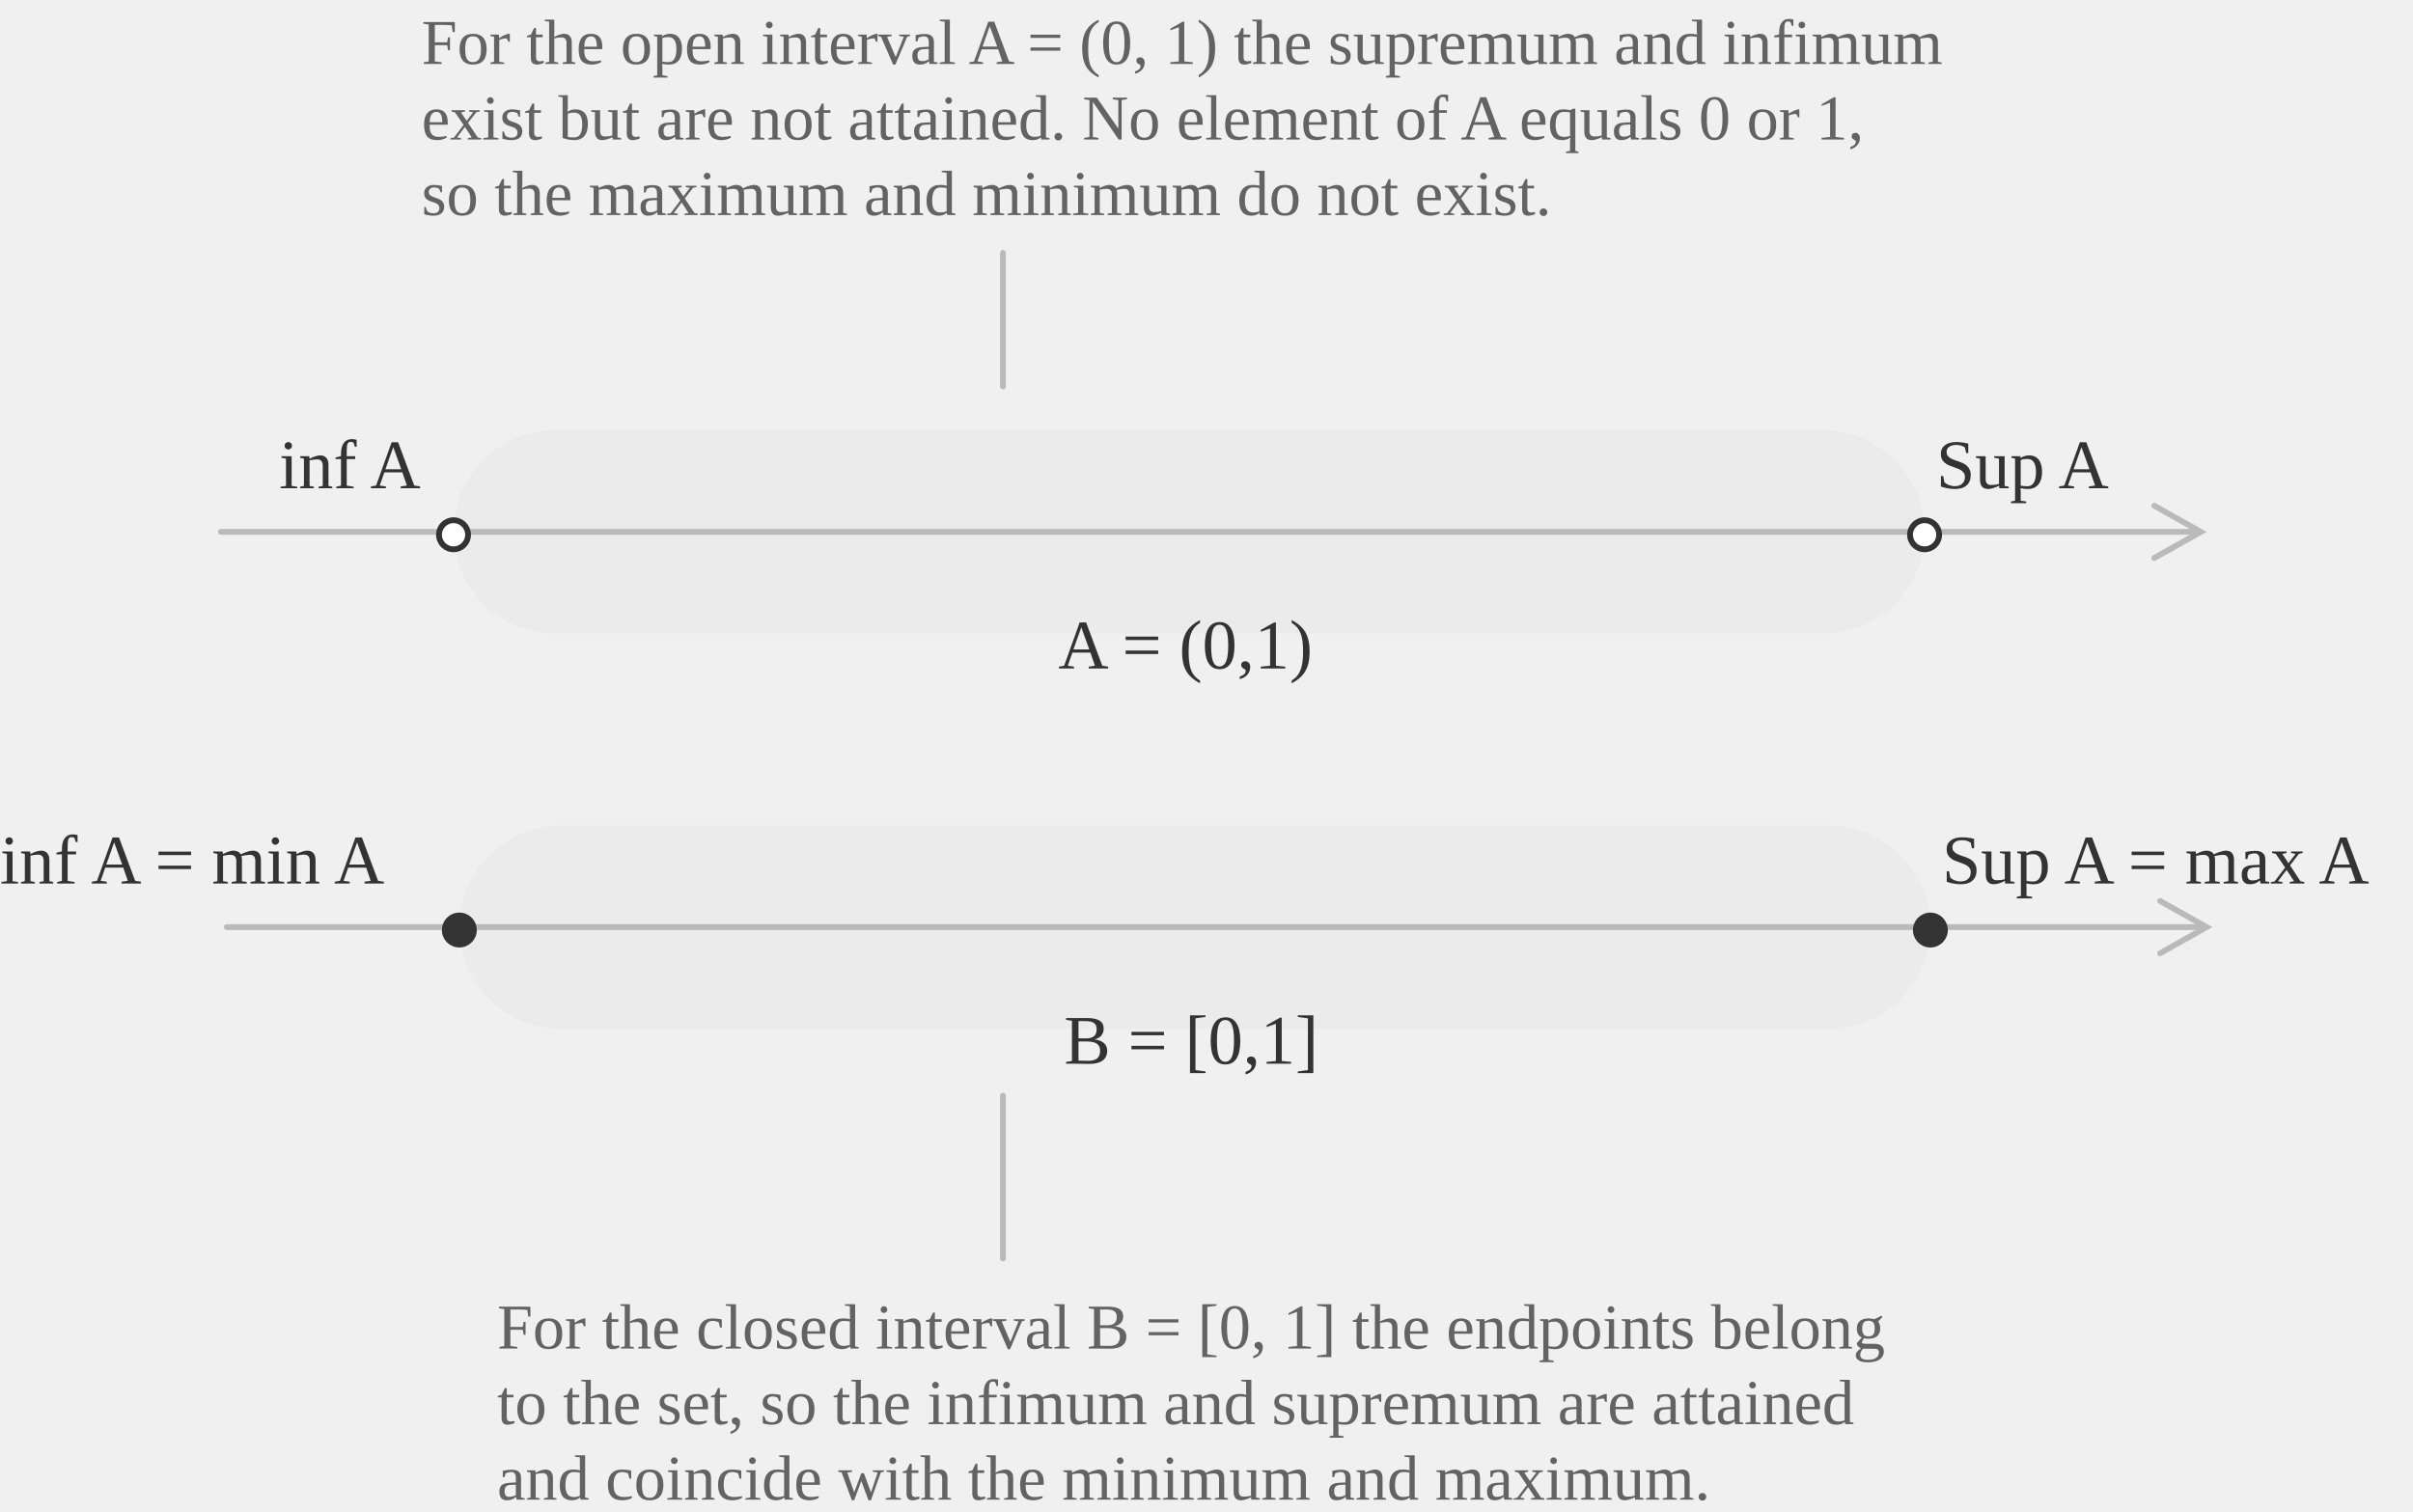
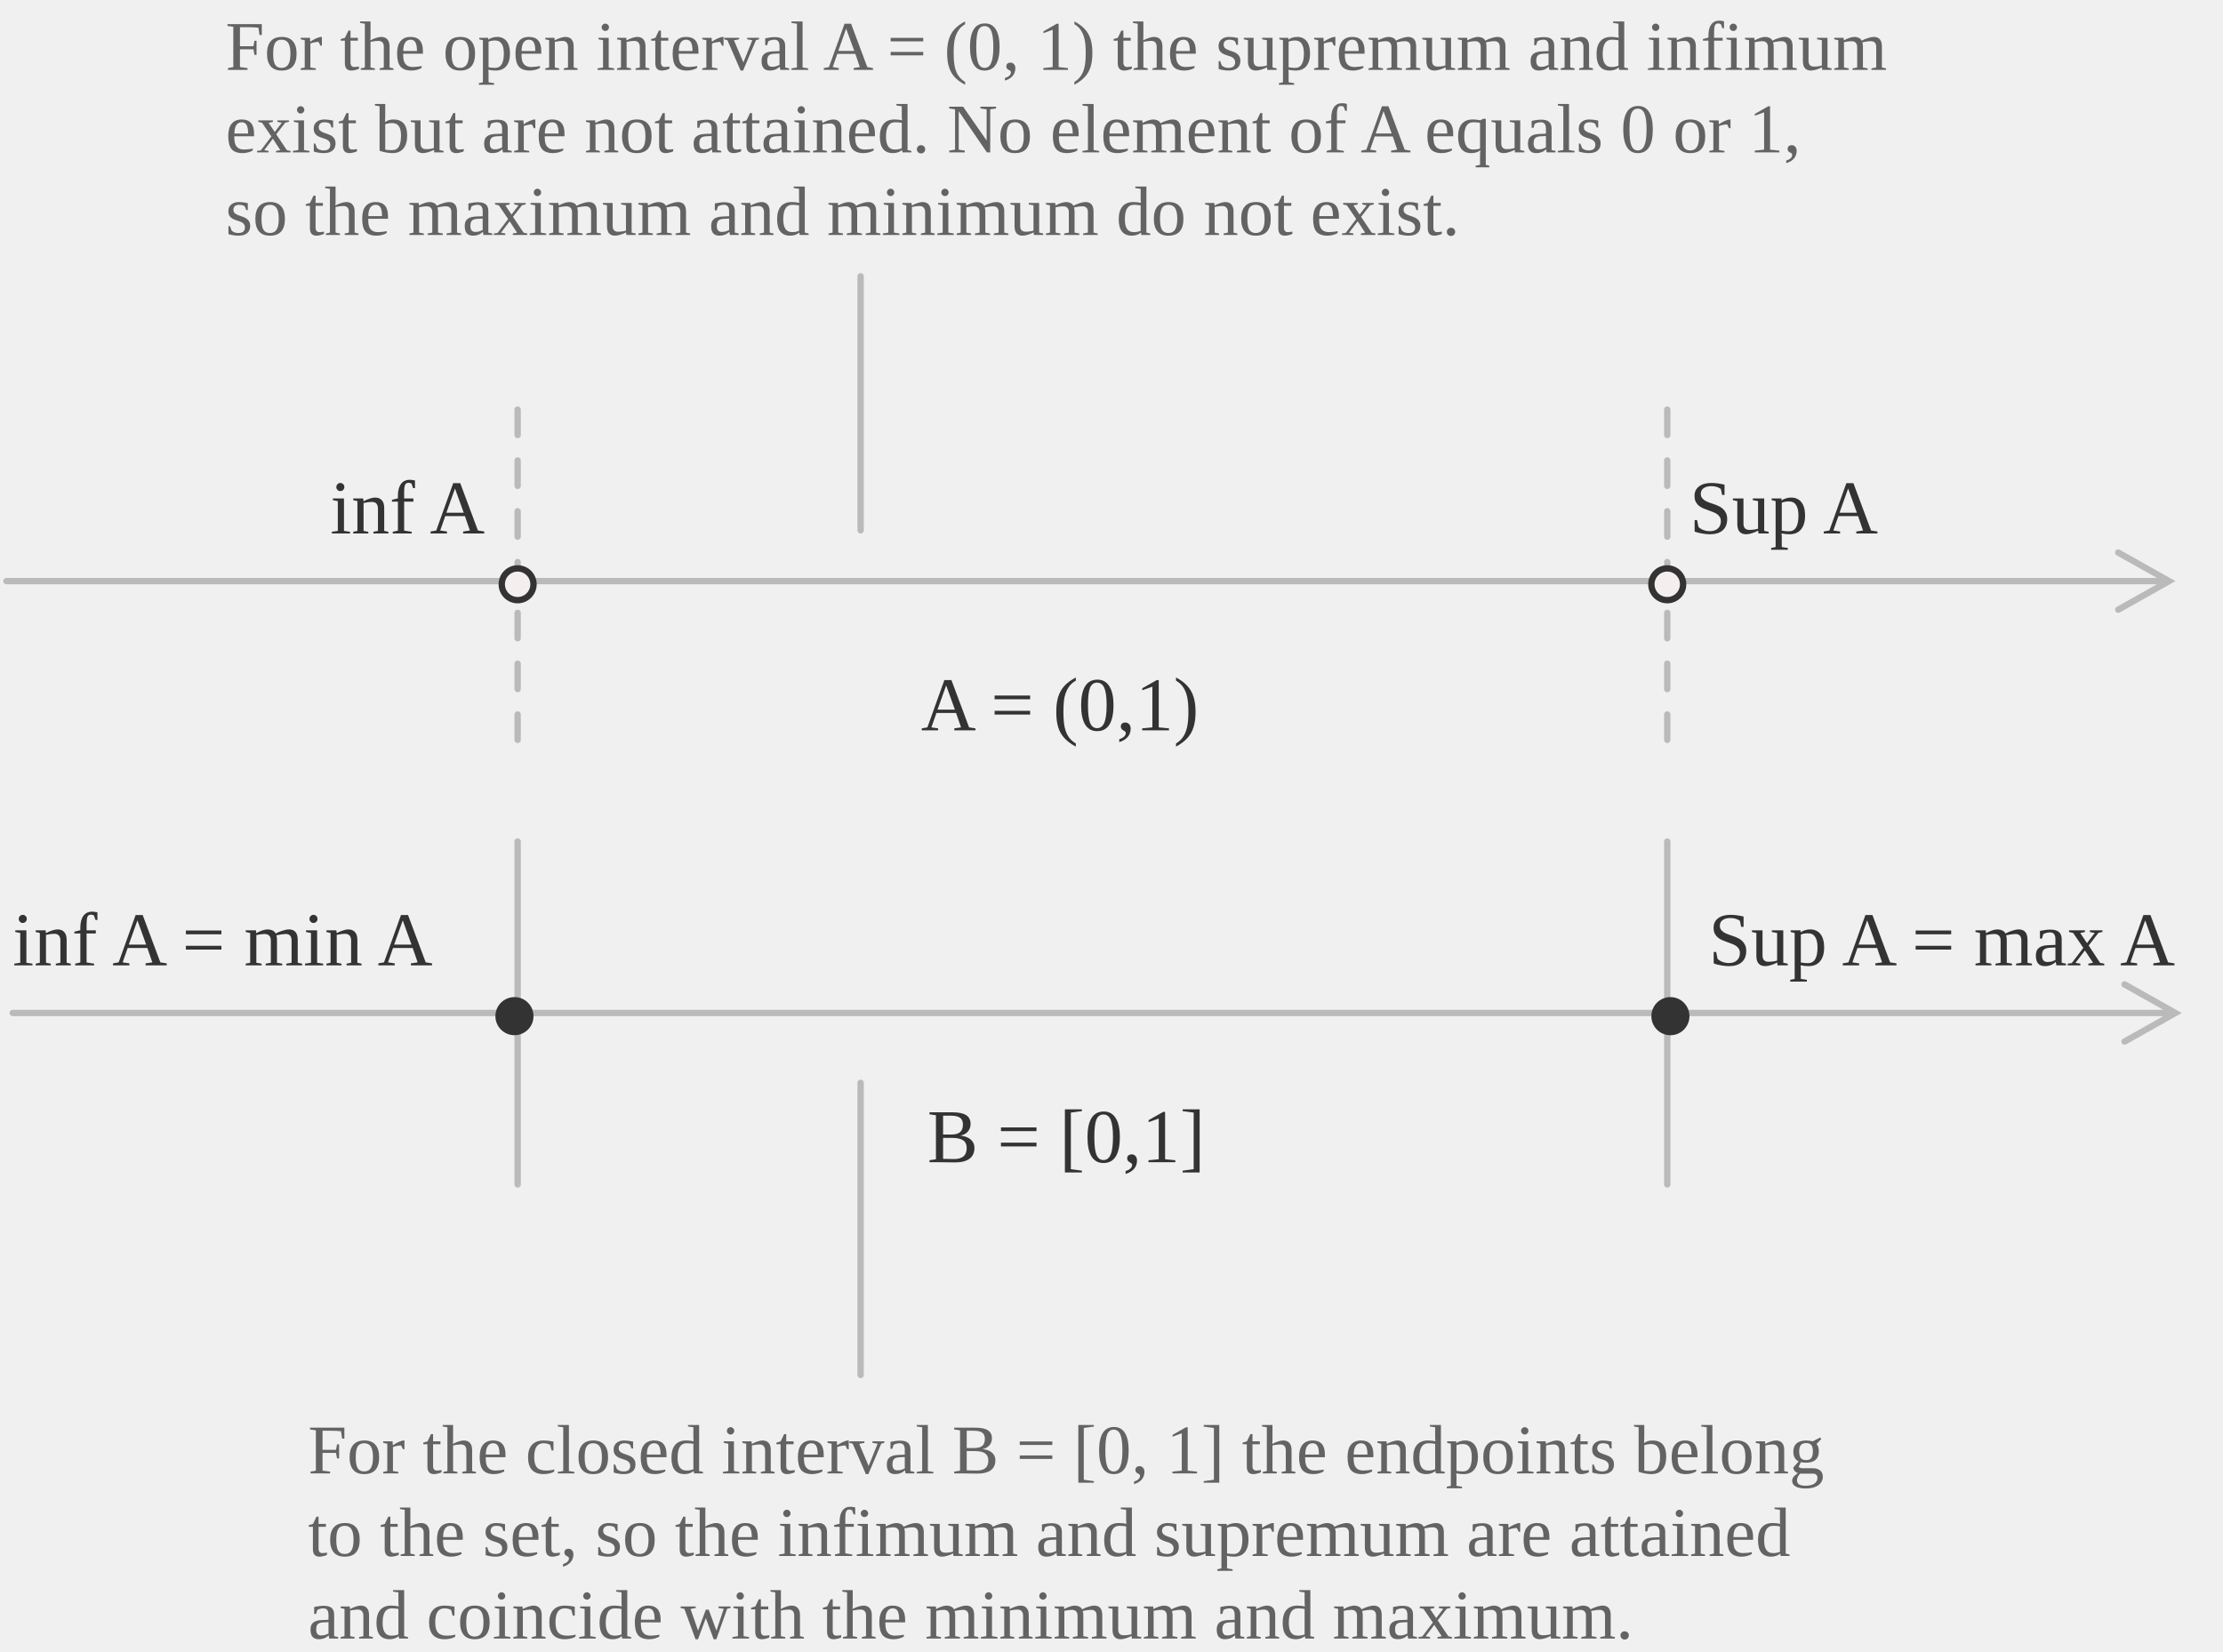
- <svg xmlns="http://www.w3.org/2000/svg" width="415px" height="260px" viewBox="0 0 415 260" version="1.1">
+ <svg xmlns="http://www.w3.org/2000/svg" width="350px" height="260px" viewBox="0 0 350 260" version="1.1">
  <g stroke="none" stroke-width="1" fill="none" fill-rule="evenodd">
-     <g>
-       <rect fill="#EBEBEB" x="78" y="74" width="253" height="35" rx="17.5" />
-       <path d="M370.663,86.527 L370.745,86.564 L378.745,91.064 L379.52,91.5 L378.745,91.936 L370.745,96.436 C370.504,96.571 370.2,96.486 370.064,96.245 C369.944,96.031 369.998,95.767 370.18,95.615 L370.255,95.564 L376.589,92 L38,92 C37.724,92 37.5,91.776 37.5,91.5 C37.5,91.255 37.677,91.05 37.91,91.008 L38,91 L376.593,91 L370.255,87.436 C370.041,87.315 369.95,87.061 370.027,86.837 L370.064,86.755 C370.185,86.541 370.439,86.45 370.663,86.527 Z" fill="#BABABA" fill-rule="nonzero" />
-       <line x1="172.5" y1="43.5" x2="172.5" y2="66.5" stroke="#BABABA" stroke-linecap="round" />
+     <g transform="translate(1, 0)">
+       <line x1="80.5" y1="64.5" x2="80.5" y2="118.5" stroke="#BABABA" stroke-linecap="round" stroke-linejoin="round" stroke-dasharray="4" />
+       <line x1="80.5" y1="132.5" x2="80.5" y2="186.5" stroke="#BABABA" stroke-linecap="round" stroke-linejoin="round" />
+       <line x1="261.5" y1="132.5" x2="261.5" y2="186.5" stroke="#BABABA" stroke-linecap="round" stroke-linejoin="round" />
+       <line x1="261.5" y1="64.5" x2="261.5" y2="118.5" stroke="#BABABA" stroke-linecap="round" stroke-linejoin="round" stroke-dasharray="4" />
+       <path d="M332.663,86.527 L332.745,86.564 L340.745,91.064 L341.52,91.5 L340.745,91.936 L332.745,96.436 C332.504,96.571 332.2,96.486 332.064,96.245 C331.944,96.031 331.998,95.767 332.18,95.615 L332.255,95.564 L338.591,92 L0,92 C-0.276,92 -0.5,91.776 -0.5,91.5 C-0.5,91.255 -0.323,91.05 -0.09,91.008 L0,91 L338.591,91 L332.255,87.436 C332.041,87.315 331.95,87.061 332.027,86.837 L332.064,86.755 C332.185,86.541 332.439,86.45 332.663,86.527 Z" fill="#BABABA" fill-rule="nonzero" />
+       <line x1="134.5" y1="43.5" x2="134.5" y2="83.5" stroke="#BABABA" stroke-linecap="round" />
      <text font-size="11" font-weight="normal" line-spacing="13" fill="#636363">
-         <tspan x="72.5" y="11">For the open interval A = (0, 1) the supremum and infimum </tspan>
-         <tspan x="72.5" y="24">exist but are not attained. No element of  A equals 0 or 1, </tspan>
-         <tspan x="72.5" y="37">so the maximum and minimum do not exist.</tspan>
+         <tspan x="34.5" y="11">For the open interval A = (0, 1) the supremum and infimum </tspan>
+         <tspan x="34.5" y="24">exist but are not attained. No element of  A equals 0 or 1, </tspan>
+         <tspan x="34.5" y="37">so the maximum and minimum do not exist.</tspan>
      </text>
-       <line x1="172.5" y1="188.5" x2="172.5" y2="216.5" stroke="#BABABA" stroke-linecap="round" />
+       <line x1="134.5" y1="170.5" x2="134.5" y2="216.5" stroke="#BABABA" stroke-linecap="round" />
      <text font-size="11" font-weight="normal" line-spacing="13" fill="#636363">
-         <tspan x="85.5" y="232">For the closed interval B = [0, 1] the endpoints belong </tspan>
-         <tspan x="85.5" y="245">to the set, so the infimum and supremum are attained </tspan>
-         <tspan x="85.5" y="258">and coincide with the minimum and maximum.</tspan>
+         <tspan x="47.5" y="232">For the closed interval B = [0, 1] the endpoints belong </tspan>
+         <tspan x="47.5" y="245">to the set, so the infimum and supremum are attained </tspan>
+         <tspan x="47.5" y="258">and coincide with the minimum and maximum.</tspan>
      </text>
-       <circle stroke="#333333" fill="#FFFFFF" cx="78" cy="92" r="2.5" />
-       <circle stroke="#333333" fill="#FFFFFF" cx="331" cy="92" r="2.5" />
+       <circle stroke="#333333" fill="#F4EFEE" cx="80.5" cy="92" r="2.5" />
+       <circle stroke="#333333" fill="#F4EFEE" cx="261.5" cy="92" r="2.5" />
      <text font-size="12" font-weight="normal" fill="#333333">
-         <tspan x="48" y="84">inf A</tspan>
+         <tspan x="51" y="84">inf A</tspan>
      </text>
      <text font-size="12" font-weight="normal" fill="#333333">
-         <tspan x="333" y="84">Sup A</tspan>
+         <tspan x="265" y="84">Sup A</tspan>
      </text>
      <text font-size="12" font-weight="normal" fill="#333333">
-         <tspan x="182" y="115"> A = (0,1)</tspan>
+         <tspan x="144" y="115"> A = (0,1)</tspan>
      </text>
-       <rect fill="#EBEBEB" x="79" y="142" width="253" height="35" rx="17.5" />
-       <path d="M371.663,154.527 L371.745,154.564 L379.745,159.064 L380.52,159.5 L379.745,159.936 L371.745,164.436 C371.504,164.571 371.2,164.486 371.064,164.245 C370.944,164.031 370.998,163.767 371.18,163.615 L371.255,163.564 L377.591,160 L39,160 C38.724,160 38.5,159.776 38.5,159.5 C38.5,159.255 38.677,159.05 38.91,159.008 L39,159 L377.591,159 L371.255,155.436 C371.041,155.315 370.95,155.061 371.027,154.837 L371.064,154.755 C371.185,154.541 371.439,154.45 371.663,154.527 Z" fill="#BABABA" fill-rule="nonzero" />
-       <circle stroke="#333333" fill="#333333" cx="79" cy="160" r="2.5" />
-       <ellipse stroke="#333333" fill="#333333" cx="331.998" cy="160.003" rx="2.498" ry="2.503" />
+       <path d="M333.663,154.527 L333.745,154.564 L341.745,159.064 L342.52,159.5 L341.745,159.936 L333.745,164.436 C333.504,164.571 333.2,164.486 333.064,164.245 C332.944,164.031 332.998,163.767 333.18,163.615 L333.255,163.564 L339.591,160 L1,160 C0.724,160 0.5,159.776 0.5,159.5 C0.5,159.255 0.677,159.05 0.91,159.008 L1,159 L339.591,159 L333.255,155.436 C333.041,155.315 332.95,155.061 333.027,154.837 L333.064,154.755 C333.185,154.541 333.439,154.45 333.663,154.527 Z" fill="#BABABA" fill-rule="nonzero" />
+       <circle stroke="#333333" fill="#333333" cx="80" cy="160" r="2.5" />
+       <ellipse stroke="#333333" fill="#333333" cx="261.998" cy="160.003" rx="2.498" ry="2.503" />
      <text font-size="12" font-weight="normal" fill="#333333">
-         <tspan x="0" y="152">inf A = min A</tspan>
+         <tspan x="1" y="152">inf A = min A</tspan>
      </text>
      <text font-size="12" font-weight="normal" fill="#333333">
-         <tspan x="334" y="152">Sup A = max A</tspan>
+         <tspan x="268" y="152">Sup A = max A</tspan>
      </text>
      <text font-size="12" font-weight="normal" fill="#333333">
-         <tspan x="183" y="183"> B = [0,1]</tspan>
+         <tspan x="145" y="183"> B = [0,1]</tspan>
      </text>
    </g>
  </g>
</svg>
